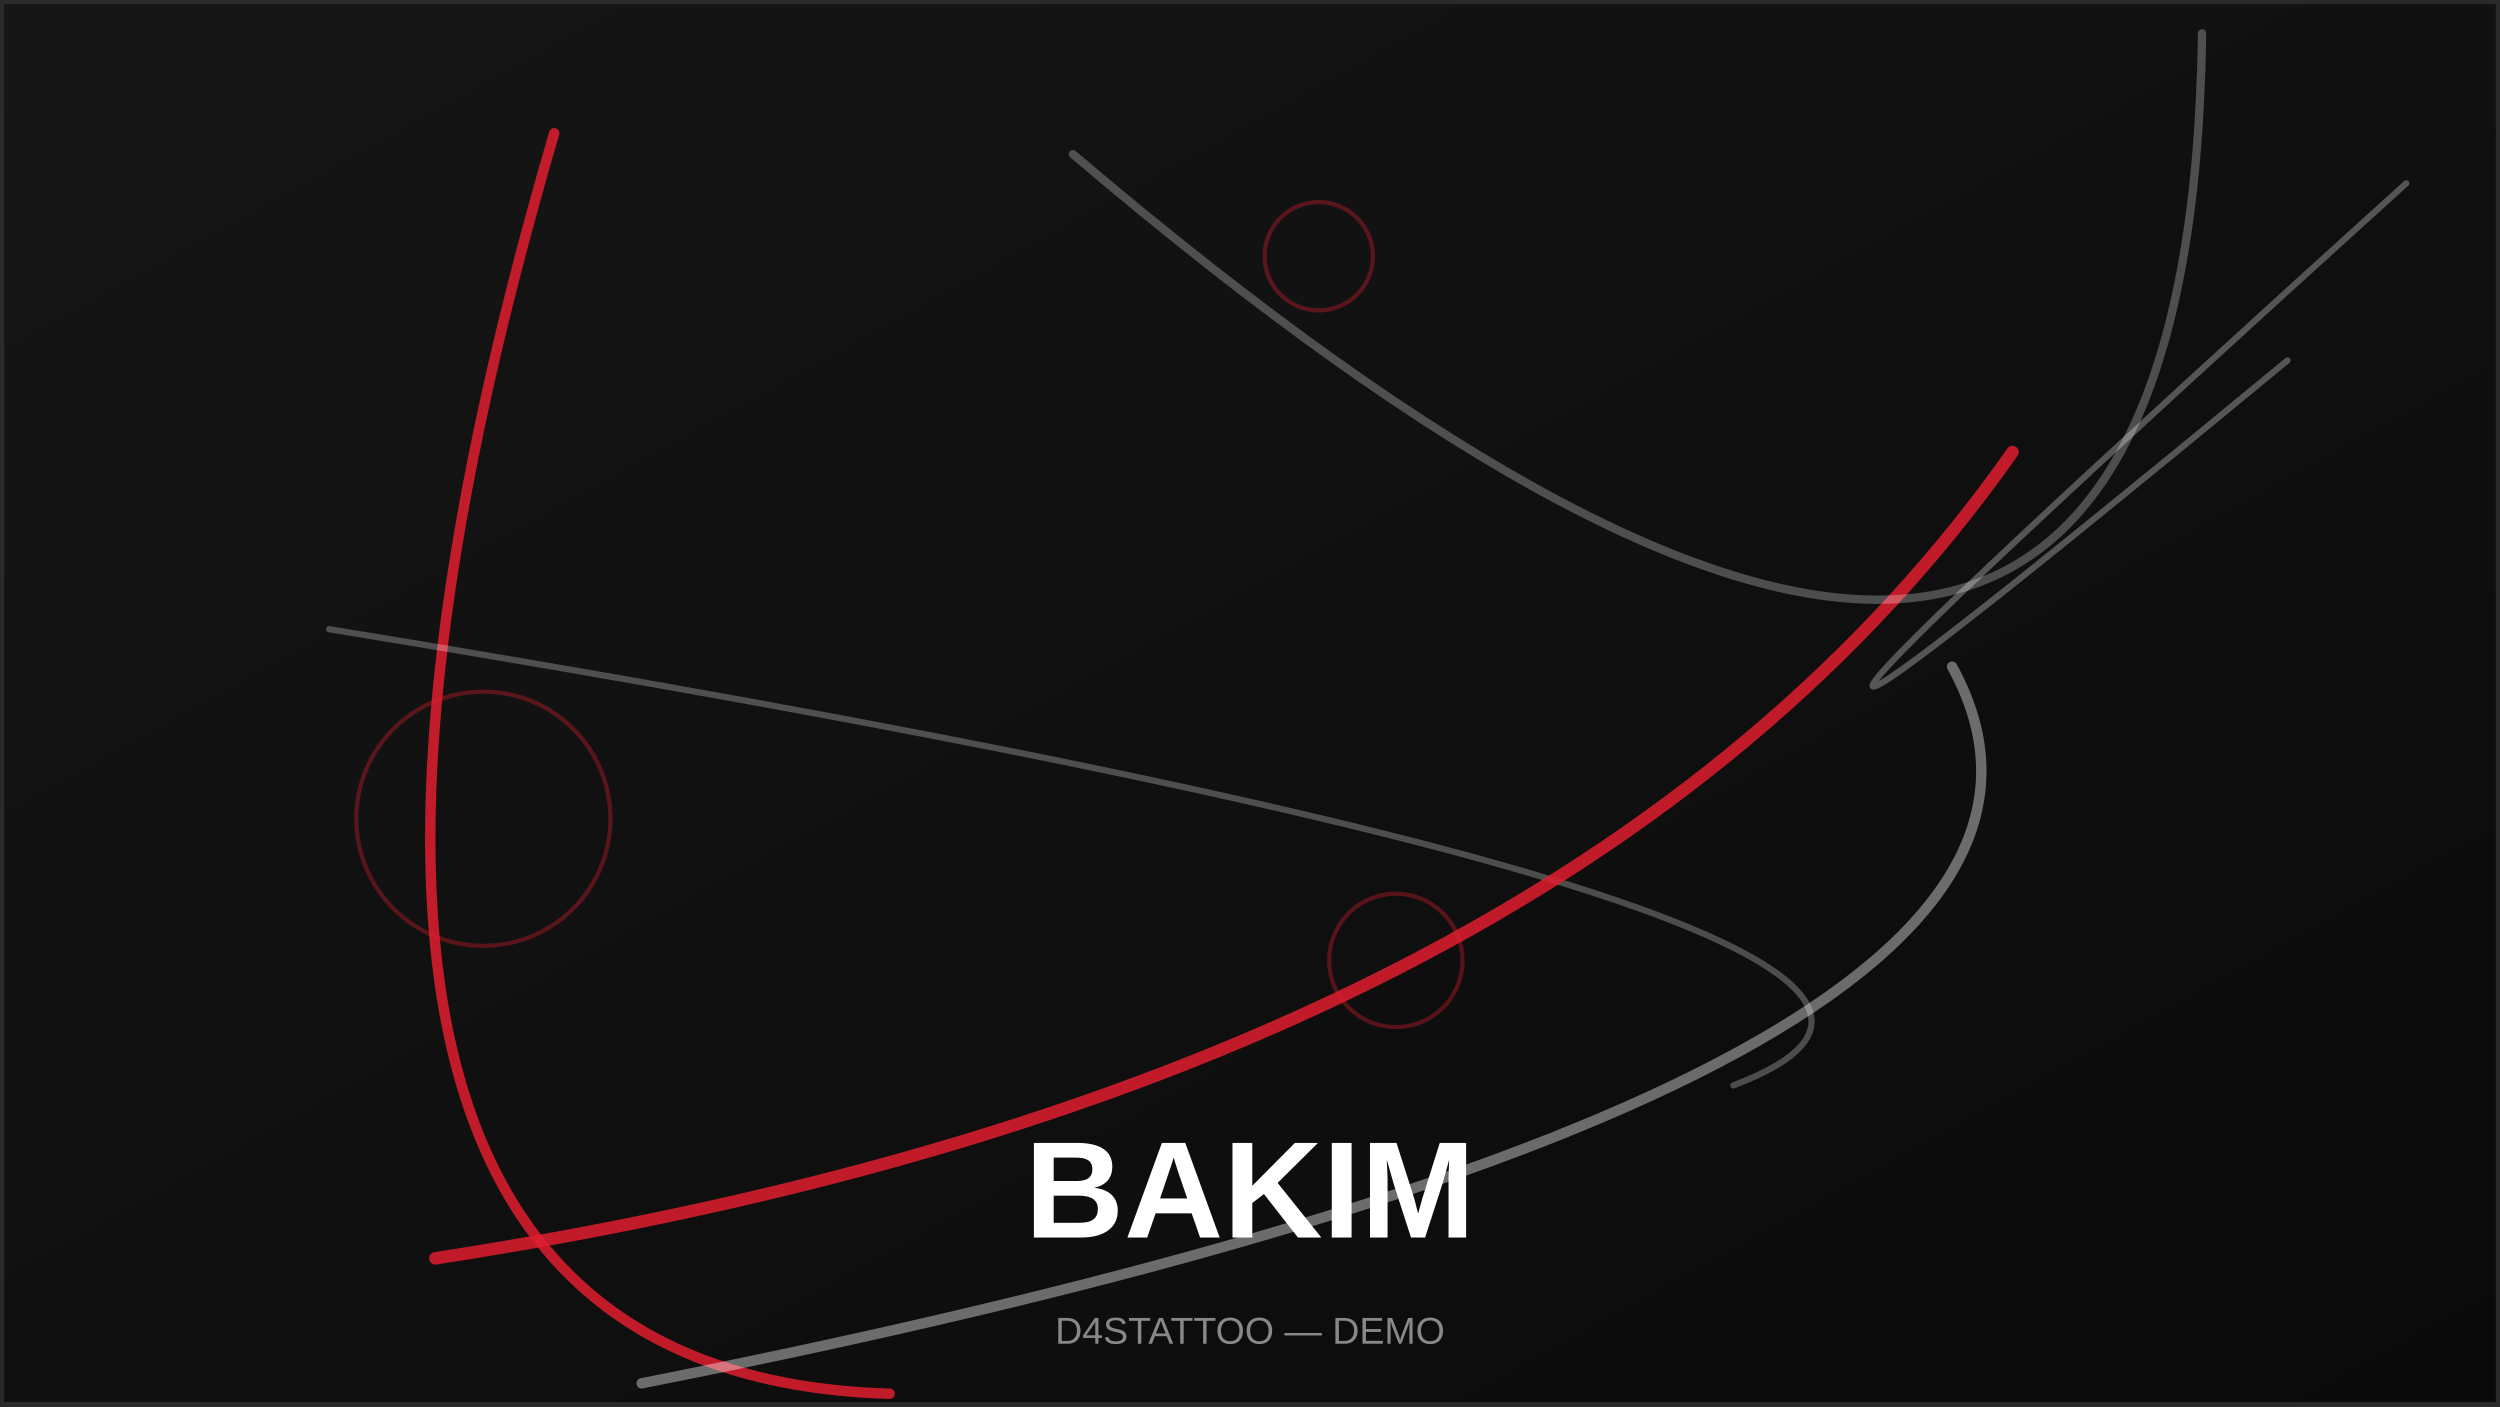
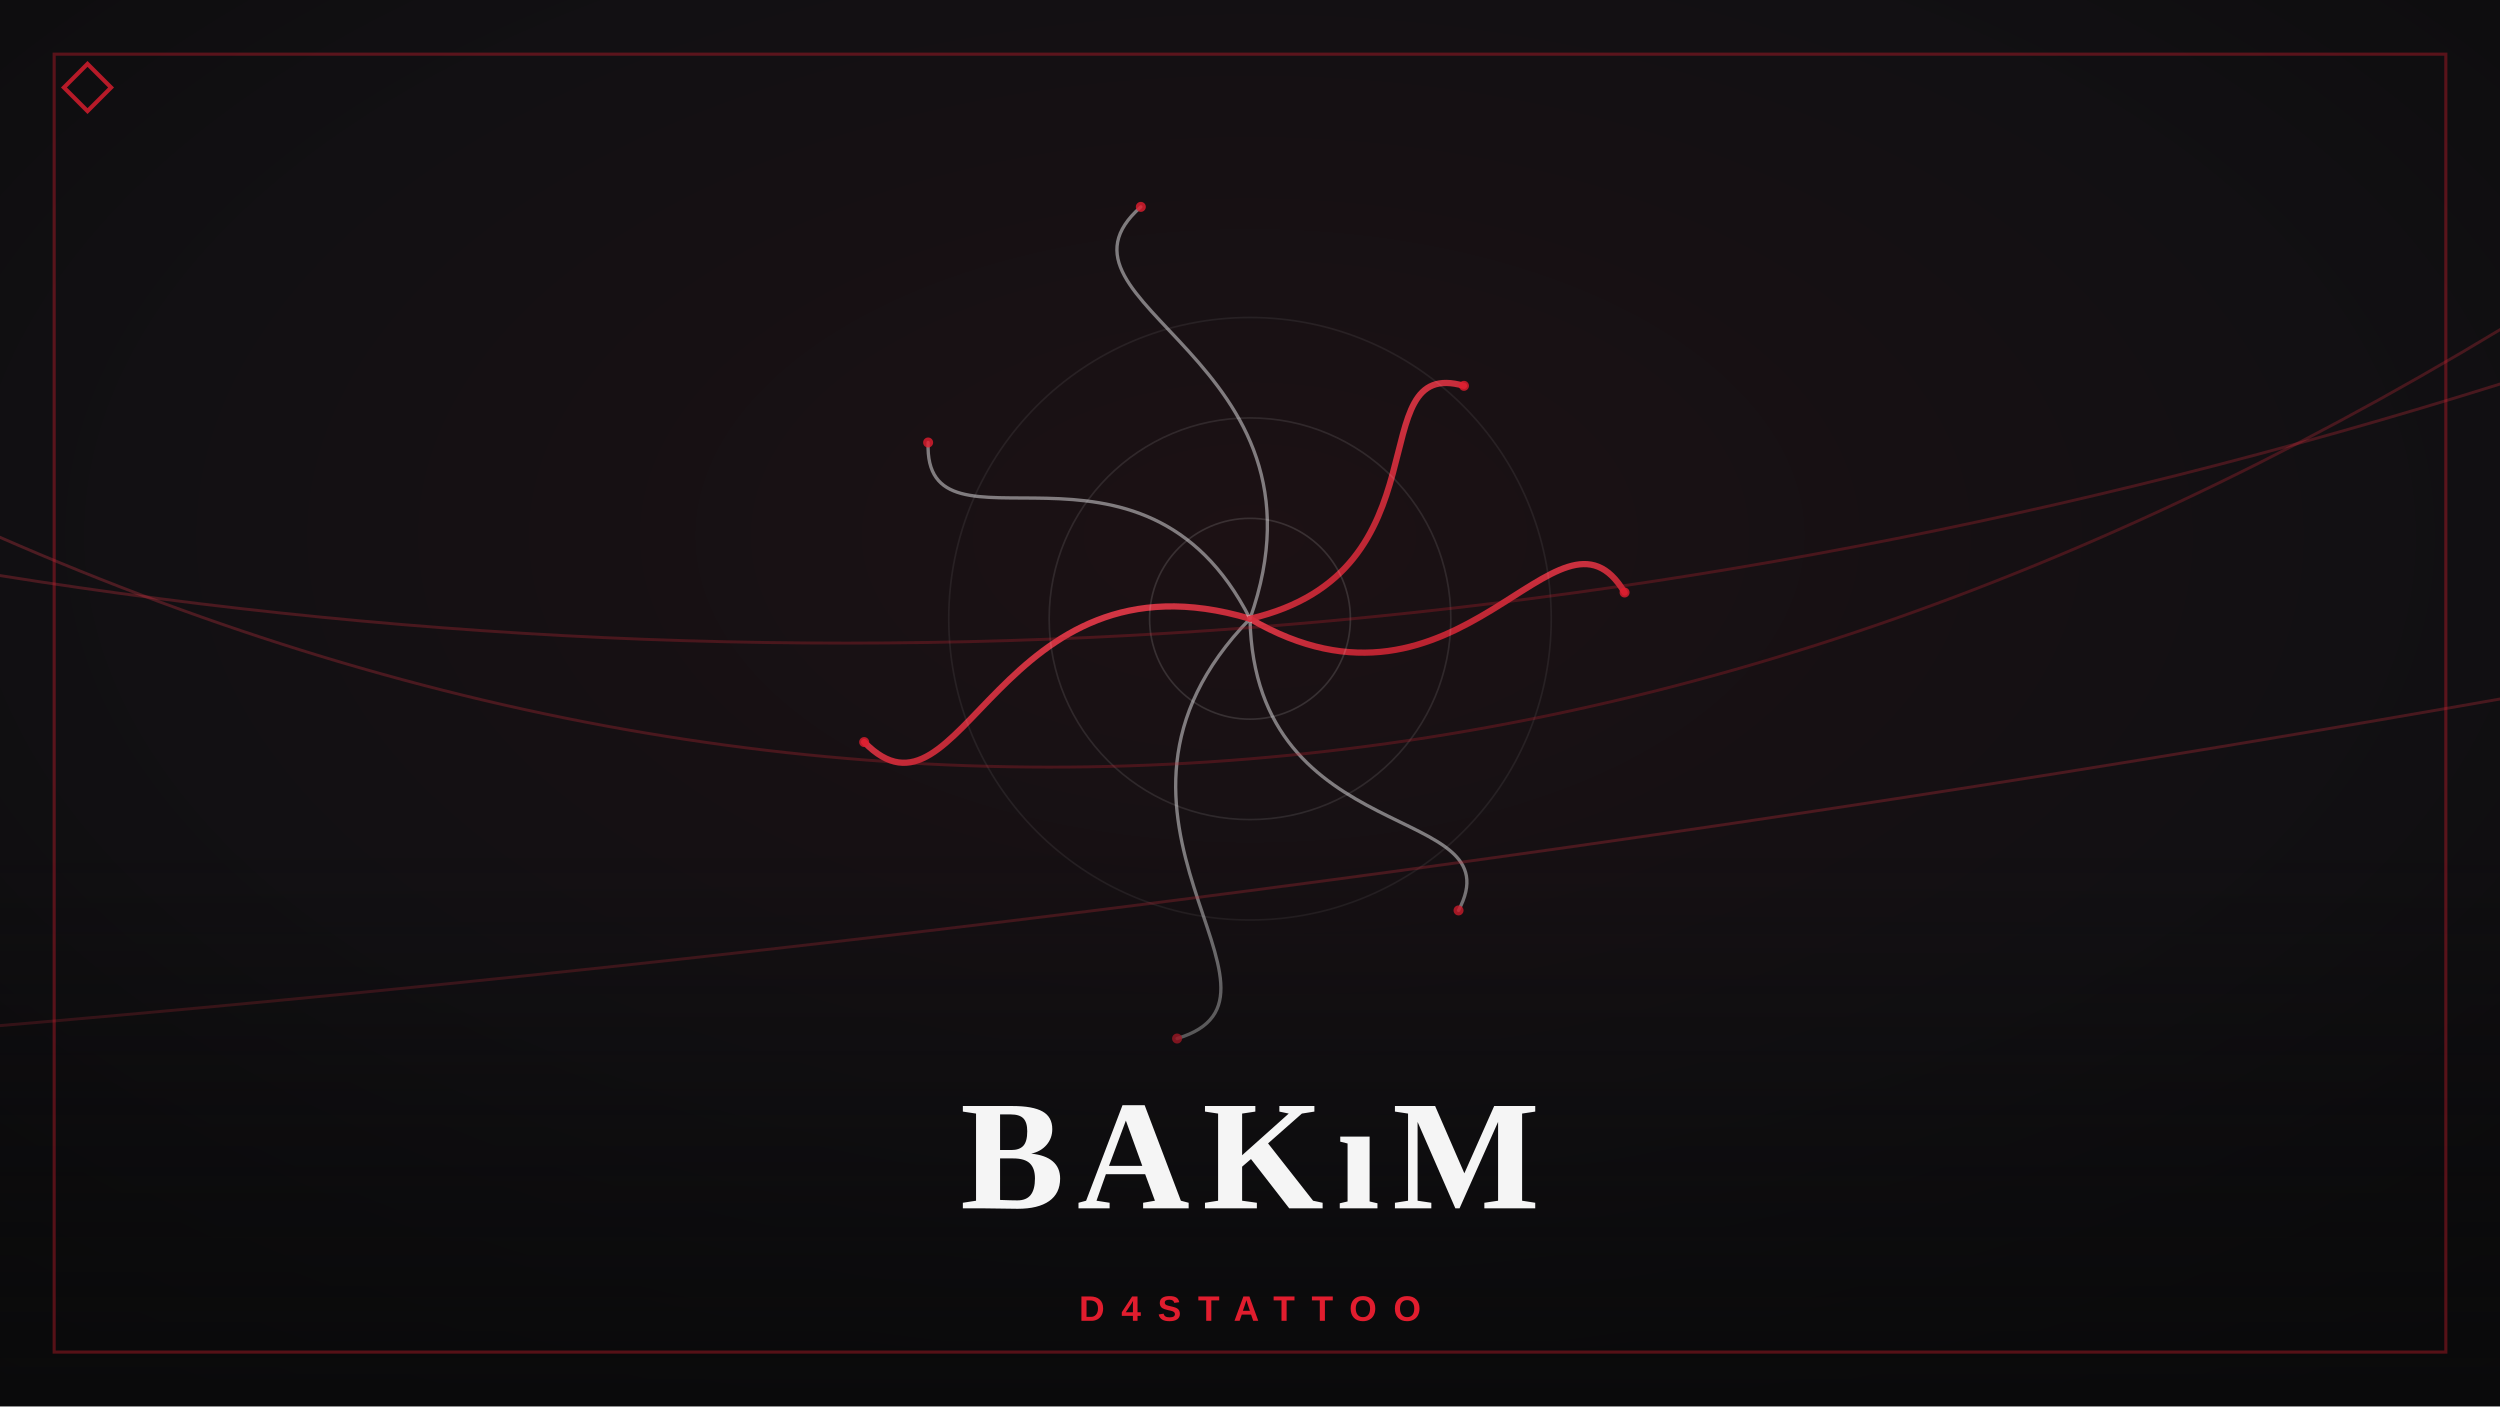
- <svg xmlns="http://www.w3.org/2000/svg" width="1200" height="675" viewBox="0 0 1200 675">
+ <svg xmlns="http://www.w3.org/2000/svg" width="1200" height="675" viewBox="0 0 1200 675" role="img" aria-label="BAKıM">
  <defs>
-     <linearGradient id="g" x1="0" y1="0" x2="1" y2="1">
-       <stop offset="0" stop-color="#161616" />
-       <stop offset="1" stop-color="#0a0a0a" />
+     <radialGradient id="bg" cx="50%" cy="38%" r="80%">
+       <stop offset="0%" stop-color="#1c1114" />
+       <stop offset="55%" stop-color="#121013" />
+       <stop offset="100%" stop-color="#0a0a0b" />
+     </radialGradient>
+     <linearGradient id="rg" x1="0" y1="0" x2="1" y2="1">
+       <stop offset="0%" stop-color="#ff4d5e" />
+       <stop offset="100%" stop-color="#b3121f" />
+     </linearGradient>
+     <linearGradient id="fade" x1="0" y1="0" x2="0" y2="1">
+       <stop offset="60%" stop-color="#0a0a0b" stop-opacity="0" />
+       <stop offset="100%" stop-color="#0a0a0b" stop-opacity="0.92" />
    </linearGradient>
  </defs>
-   <rect width="1200" height="675" fill="url(#g)" />
-   <path d="M266 64 Q92 659 427 669" stroke="#e11d2e" stroke-width="5" fill="none" opacity="0.85" stroke-linecap="round" />
-   <path d="M832 521 Q1033 445 158 302" stroke="#ffffff" stroke-width="3" fill="none" opacity="0.26" stroke-linecap="round" />
-   <path d="M1155 88 Q673 524 1098 173" stroke="#ffffff" stroke-width="3" fill="none" opacity="0.29" stroke-linecap="round" />
-   <path d="M966 217 Q753 520 209 604" stroke="#e11d2e" stroke-width="6" fill="none" opacity="0.85" stroke-linecap="round" />
-   <path d="M1057 16 Q1050 529 515 74" stroke="#ffffff" stroke-width="4" fill="none" opacity="0.26" stroke-linecap="round" />
-   <path d="M937 320 Q1046 518 308 664" stroke="#ffffff" stroke-width="5" fill="none" opacity="0.39" stroke-linecap="round" />
-   <circle cx="670" cy="461" r="32" stroke="#e11d2e" stroke-width="2" fill="none" opacity="0.35" />
-   <circle cx="633" cy="123" r="26" stroke="#e11d2e" stroke-width="2" fill="none" opacity="0.35" />
-   <circle cx="232" cy="393" r="61" stroke="#e11d2e" stroke-width="2" fill="none" opacity="0.35" />
-   <rect x="0" y="0" width="1200" height="675" fill="none" stroke="#2a2a2a" stroke-width="4" />
-   <text x="50%" y="594" text-anchor="middle" font-family="Arial, sans-serif" font-size="66" font-weight="bold" fill="#ffffff">BAKIM</text>
-   <text x="50%" y="675" dy="-30" text-anchor="middle" font-family="Arial, sans-serif" font-size="18" fill="#888888">D4STATTOO — DEMO</text>
+   <rect width="1200" height="675" fill="url(#bg)" />
+   <path d="M600 297 C 701.1 356.2, 748.1 230.9, 779.8 284.4" stroke="url(#rg)" stroke-width="3" fill="none" opacity="0.9" stroke-linecap="round" />
+   <circle cx="779.8" cy="284.4" r="2.4" fill="#e11d2e" opacity="0.8" />
+   <path d="M600 297 C 602.3 408.9, 727.9 384.5, 700.1 437" stroke="#e8e8ea" stroke-width="1.6" fill="none" opacity="0.5" stroke-linecap="round" />
+   <circle cx="700.1" cy="437" r="2.4" fill="#e11d2e" opacity="0.8" />
+   <path d="M600 297 C 507.3 392.3, 632.6 478.2, 565 498.5" stroke="#e8e8ea" stroke-width="1.6" fill="none" opacity="0.5" stroke-linecap="round" />
+   <circle cx="565" cy="498.5" r="2.4" fill="#e11d2e" opacity="0.8" />
+   <path d="M600 297 C 478.9 260.8, 461.7 404.2, 414.8 356.2" stroke="url(#rg)" stroke-width="3" fill="none" opacity="0.9" stroke-linecap="round" />
+   <circle cx="414.8" cy="356.2" r="2.4" fill="#e11d2e" opacity="0.8" />
+   <path d="M600 297 C 548.2 194.9, 443.3 273.1, 445.5 212.4" stroke="#e8e8ea" stroke-width="1.6" fill="none" opacity="0.5" stroke-linecap="round" />
+   <circle cx="445.5" cy="212.4" r="2.4" fill="#e11d2e" opacity="0.8" />
+   <path d="M600 297 C 644.4 171.7, 494.7 146.1, 547.6 99.3" stroke="#e8e8ea" stroke-width="1.6" fill="none" opacity="0.5" stroke-linecap="round" />
+   <circle cx="547.6" cy="99.3" r="2.4" fill="#e11d2e" opacity="0.8" />
+   <path d="M600 297 C 696.2 274.7, 652.3 170.7, 702.7 185.2" stroke="url(#rg)" stroke-width="3" fill="none" opacity="0.9" stroke-linecap="round" />
+   <circle cx="702.7" cy="185.2" r="2.4" fill="#e11d2e" opacity="0.8" />
+   <circle cx="600" cy="297" r="48.2" stroke="#ffffff" stroke-width="0.8" fill="none" opacity="0.13" />
+   <circle cx="600" cy="297" r="96.4" stroke="#ffffff" stroke-width="0.8" fill="none" opacity="0.1" />
+   <circle cx="600" cy="297" r="144.6" stroke="#ffffff" stroke-width="0.8" fill="none" opacity="0.07" />
+   <path d="M-20 249 Q 600 531, 1220 146" stroke="url(#rg)" stroke-width="1.4" fill="none" opacity="0.28" />
+   <path d="M-20 273 Q 600 377, 1220 178" stroke="url(#rg)" stroke-width="1.4" fill="none" opacity="0.28" />
+   <path d="M-20 494 Q 600 442, 1220 332" stroke="url(#rg)" stroke-width="1.4" fill="none" opacity="0.28" />
+   <rect width="1200" height="675" fill="url(#fade)" />
+   <rect x="26" y="26" width="1148" height="623" fill="none" stroke="#e11d2e" stroke-opacity="0.35" stroke-width="1.5" />
+   <rect x="34" y="34" width="16" height="16" fill="none" stroke="#e11d2e" stroke-width="2" opacity=".8" transform="rotate(45 42 42)" />
+   <text x="50%" y="580" text-anchor="middle" font-family="Georgia, 'Times New Roman', serif" font-size="75" font-weight="700" fill="#f5f5f5" letter-spacing="6">BAKıM</text>
+   <text x="50%" y="634" text-anchor="middle" font-family="Arial, sans-serif" font-size="17" fill="#e11d2e" letter-spacing="8" font-weight="700">D4STATTOO</text>
</svg>
